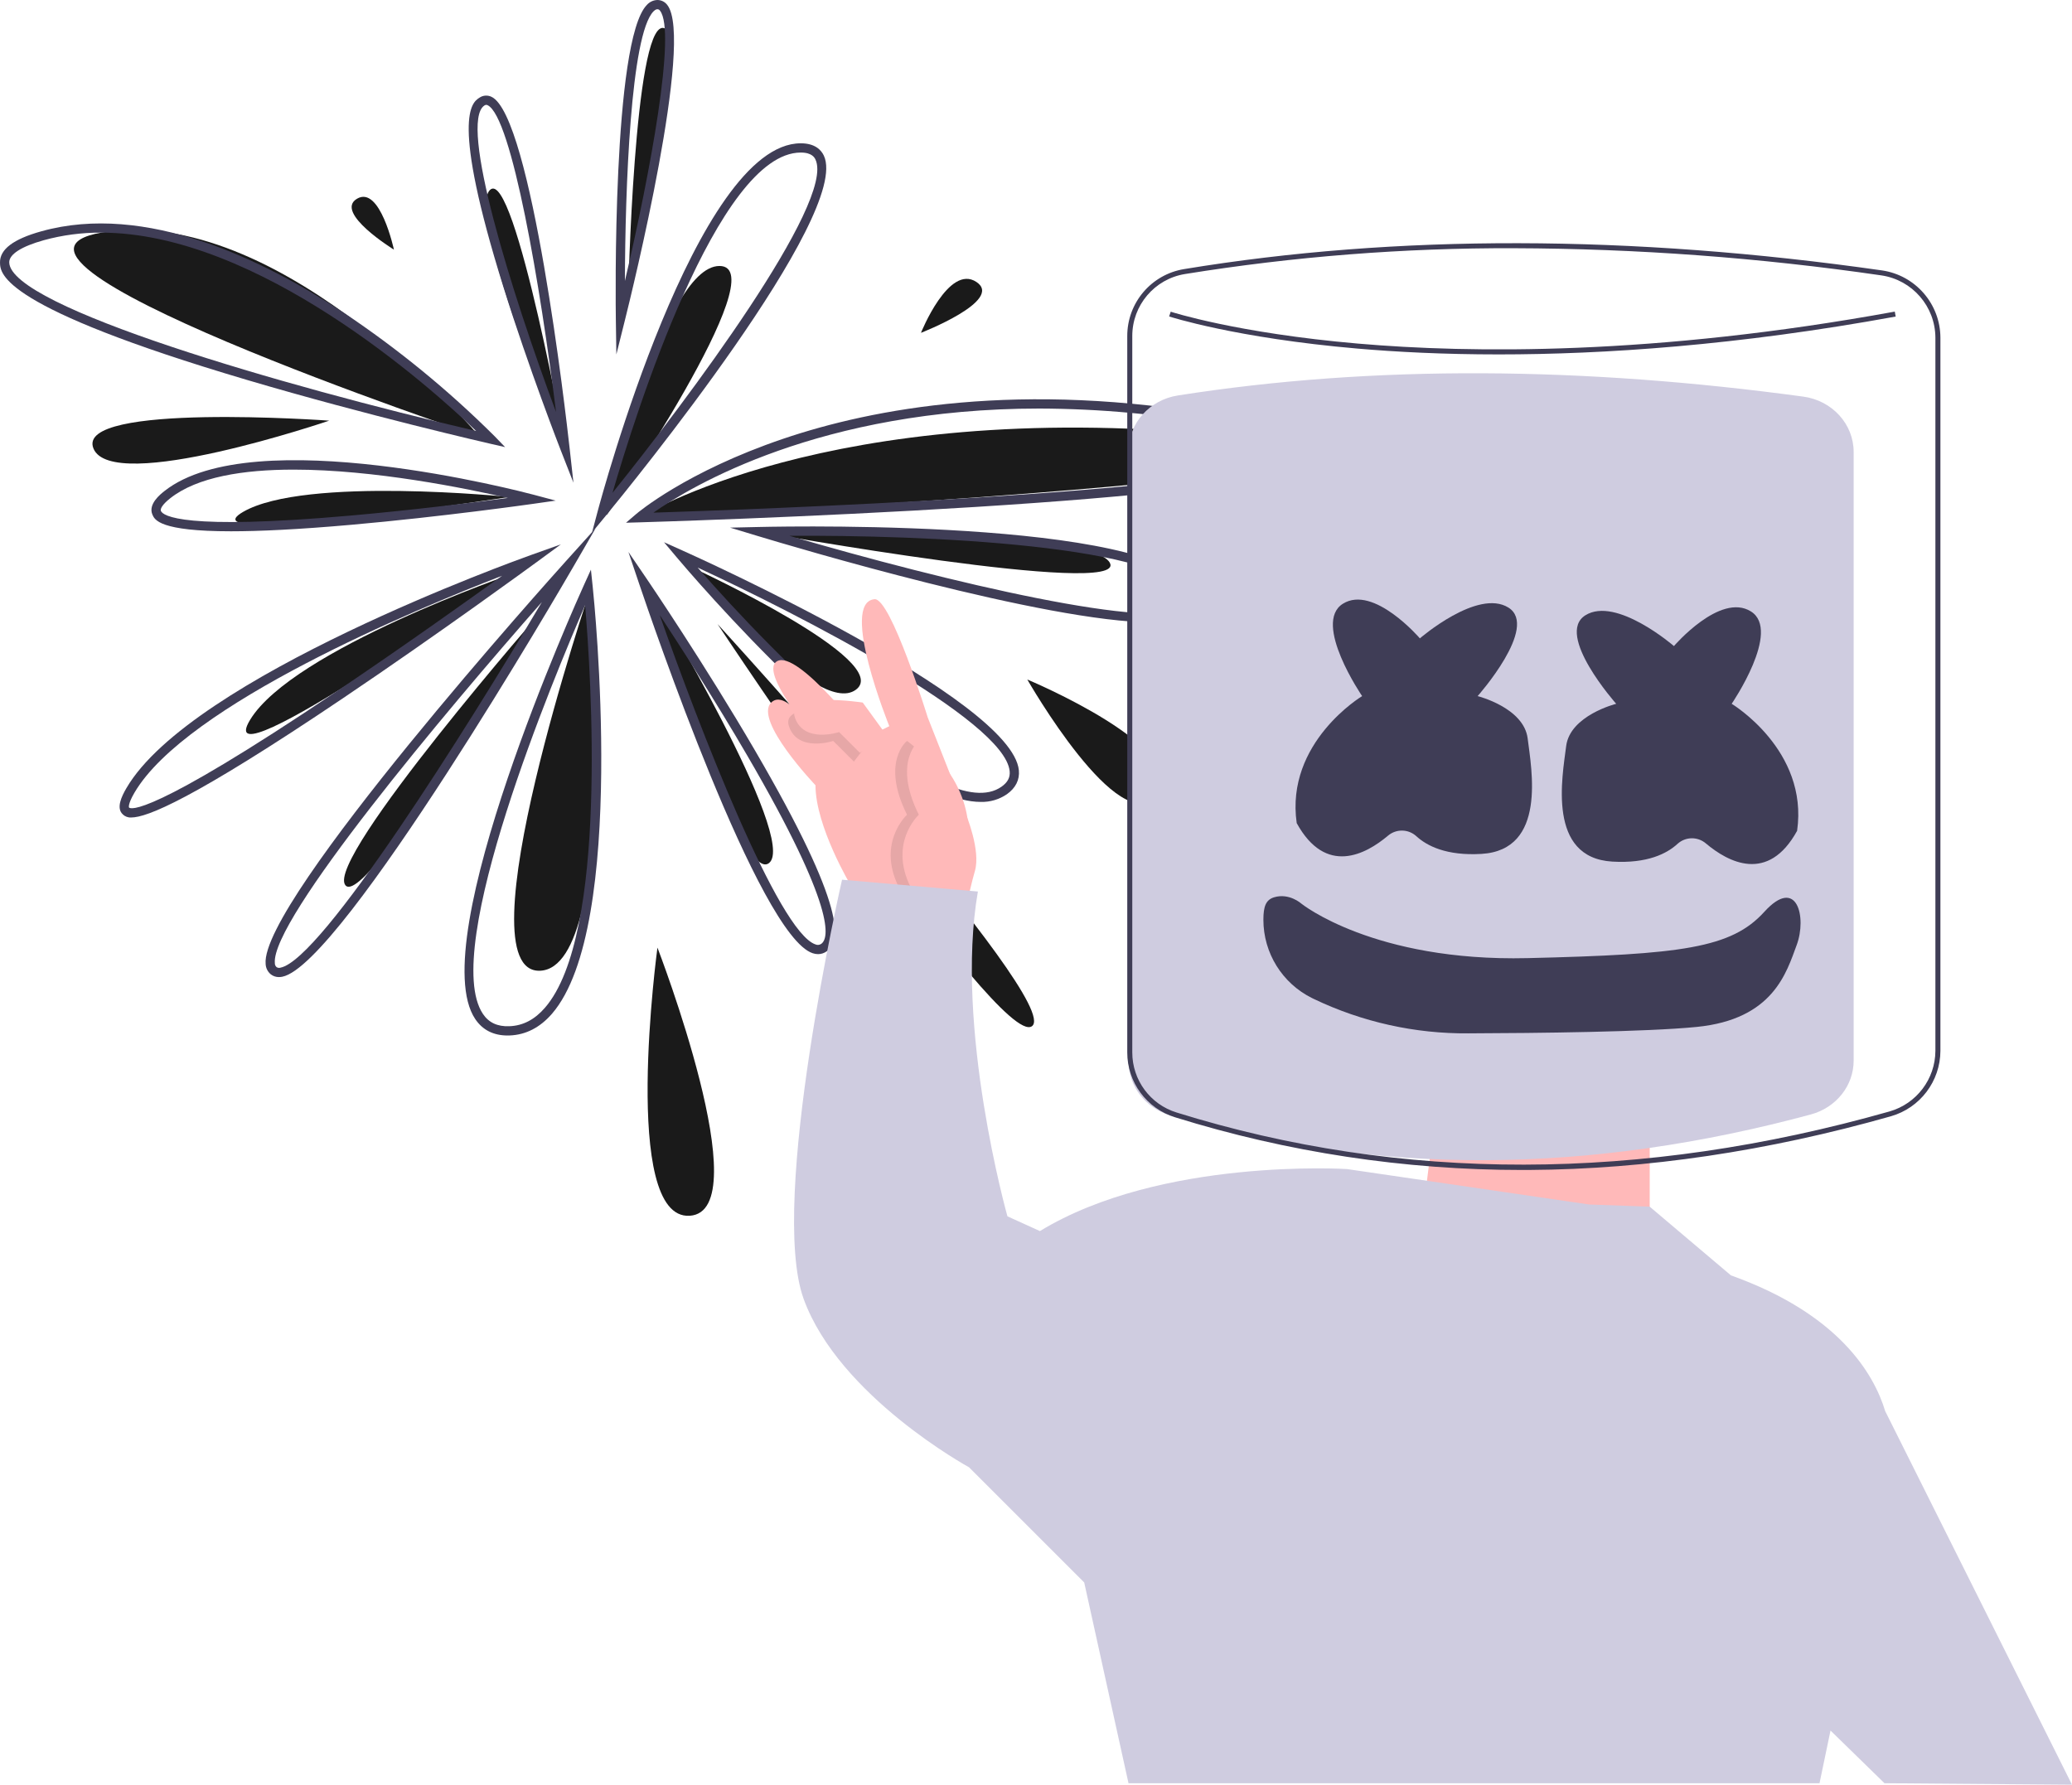
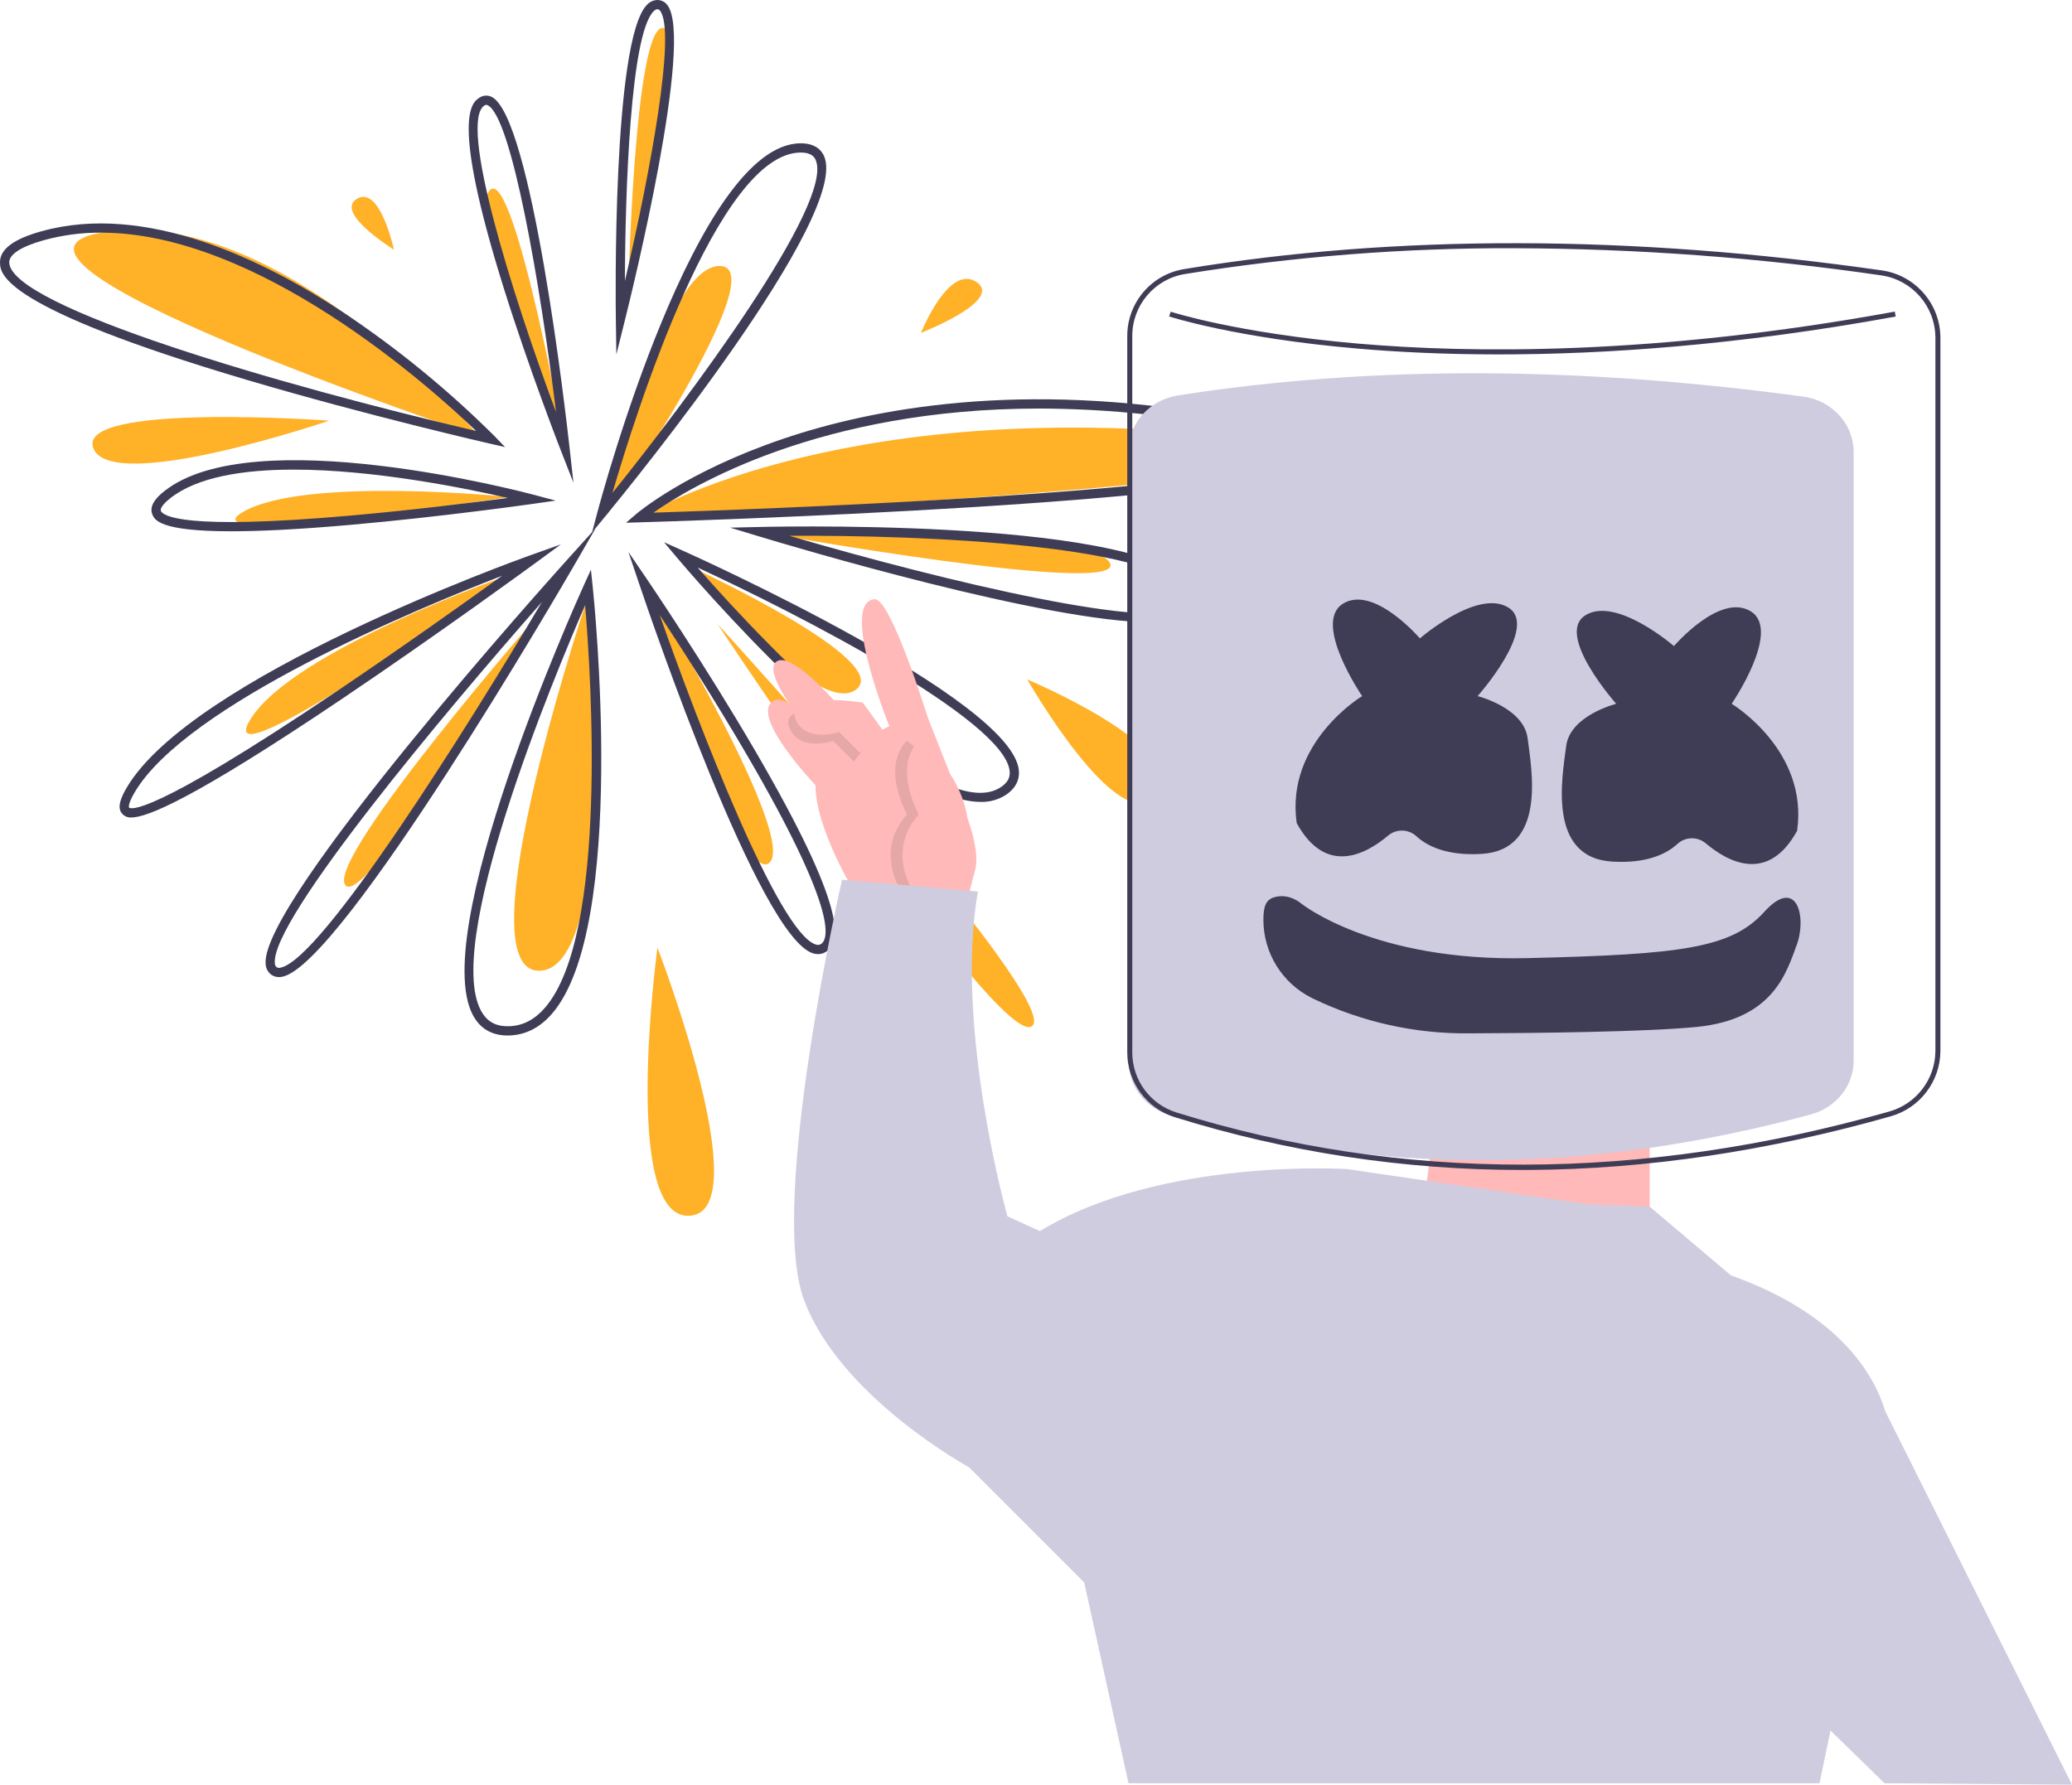
<svg xmlns="http://www.w3.org/2000/svg" data-name="Layer 1" width="885.587" height="762.892" viewBox="0 0 885.587 762.892">
-   <path d="M376.948,313.578S282.232,346.2,264.068,376.313,376.948,313.578,376.948,313.578Z" transform="translate(-157.2063 -68.55376)" fill="#1a1a1a" />
+   <path d="M376.948,313.578S282.232,346.2,264.068,376.313,376.948,313.578,376.948,313.578Z" transform="translate(-157.2063 -68.55376)" fill="#ffb127" />
  <path d="M213.297,417.997a4.615,4.615,0,0,1-3.593-1.326c-2.947-2.654-.538-7.672,1.528-11.217,27.71-47.501,167.04-97.558,172.956-99.666l12.742-4.538-10.91,7.993c-.403.296-40.936,29.965-82.43,57.917C239.079,410.618,219.927,417.997,213.297,417.997Zm158.508-103.33c-36.585,14.161-135.179,55.096-157.158,92.778-2.927,5.017-2.308,6.277-2.3,6.288.592.639,8.08,4.649,88.551-49.525C328.951,345.323,356.626,325.602,371.805,314.667Z" transform="translate(-157.2063 -68.55376)" fill="#3f3d56" />
-   <path d="M374.895,280.994s-87.284-8.972-113.763,6.36S374.895,280.994,374.895,280.994Z" transform="translate(-157.2063 -68.55376)" fill="#1a1a1a" />
+   <path d="M374.895,280.994s-87.284-8.972-113.763,6.36S374.895,280.994,374.895,280.994Z" transform="translate(-157.2063 -68.55376)" fill="#ffb127" />
  <path d="M255.955,295.659c-30.553,0-32.65-4.898-33.611-7.137-1.92-4.481,3.423-8.7,5.179-10.086,37.886-29.912,152.959.316,157.839,1.617l9.359,2.496-9.589,1.369c-.386.055-38.941,5.539-77.849,8.972C284.591,294.892,268.044,295.659,255.955,295.659ZM282.729,269.3c-21.52,0-41.207,3.117-52.756,12.236-3.485,2.751-4.35,4.607-3.996,5.427.886,2.065,9.34,8.309,80.958,1.99,26.688-2.355,53.207-5.677,67.292-7.54C356.181,277.259,317.114,269.3,282.729,269.3Z" transform="translate(-157.2063 -68.55376)" fill="#3f3d56" />
-   <path d="M399.874,265.621s-43.904-105.418-33.266-115.853S399.874,265.621,399.874,265.621Z" transform="translate(-157.2063 -68.55376)" fill="#1a1a1a" />
+   <path d="M399.874,265.621s-43.904-105.418-33.266-115.853S399.874,265.621,399.874,265.621Z" transform="translate(-157.2063 -68.55376)" fill="#ffb127" />
  <path d="M402.302,274.894l-5.459-13.949c-.133-.342-13.49-34.558-24.497-69.784-22.672-72.549-13.379-78.744-10.326-80.78a5.14,5.14,0,0,1,5.247-.443c17.124,7.979,31.768,135.549,33.382,150.069Zm-37.276-161.521a1.466,1.466,0,0,0-.814.296c-10.91,7.274,11.208,78.888,30.651,131.011-6.669-53.746-18.95-126.353-29.266-131.161A1.342,1.342,0,0,0,365.026,113.374Z" transform="translate(-157.2063 -68.55376)" fill="#3f3d56" />
-   <path d="M416.468,288.803s23.564-106.554,48.251-106.554S416.468,288.803,416.468,288.803Z" transform="translate(-157.2063 -68.55376)" fill="#1a1a1a" />
+   <path d="M416.468,288.803s23.564-106.554,48.251-106.554S416.468,288.803,416.468,288.803Z" transform="translate(-157.2063 -68.55376)" fill="#ffb127" />
  <path d="M410.251,296.156l2.331-8.773c1.712-6.434,42.399-157.573,86.878-157.573,6.098,0,8.728,2.861,9.863,5.26,11.86,25.118-82.506,140.95-93.304,154.075ZM499.46,133.762c-35.502,0-70.793,112.209-80.47,145.466C450.832,239.666,514.299,154.868,505.749,136.758,505.398,136.017,504.334,133.762,499.46,133.762Z" transform="translate(-157.2063 -68.55376)" fill="#3f3d56" />
-   <path d="M430.3,289.866s81.016-51.196,247-35.568S430.3,289.866,430.3,289.866Z" transform="translate(-157.2063 -68.55376)" fill="#1a1a1a" />
+   <path d="M430.3,289.866s81.016-51.196,247-35.568S430.3,289.866,430.3,289.866Z" transform="translate(-157.2063 -68.55376)" fill="#ffb127" />
  <path d="M424.773,292.001l4.241-3.636c.859-.736,21.512-18.194,62.894-32.234,38.08-12.922,101.559-25.095,187.714-9.707,36.4,6.5,41.126,11.344,40.809,15.609-.313,4.214-1.046,14.085-146.479,23.235-71.068,4.471-142.88,6.551-143.598,6.572Zm176.659-48.811c-93.582,0-148.908,33.251-164.95,44.508,18.99-.608,78.369-2.67,137.232-6.374,135.14-8.503,142.644-17.804,142.776-19.582.015-.19-.085-4.734-37.561-11.427A440.497,440.497,0,0,0,601.432,243.19Z" transform="translate(-157.2063 -68.55376)" fill="#3f3d56" />
-   <path d="M481.676,295.87S623.587,293.976,631.56,309.129,481.676,295.87,481.676,295.87Z" transform="translate(-157.2063 -68.55376)" fill="#1a1a1a" />
+   <path d="M481.676,295.87S623.587,293.976,631.56,309.129,481.676,295.87,481.676,295.87Z" transform="translate(-157.2063 -68.55376)" fill="#ffb127" />
  <path d="M649.733,334.59c-45.297,0-154.178-32.526-168.63-36.905l-11.842-3.588,12.371-.278c18.153-.406,177.641-3.06,187.674,29.05,1.189,3.803-.189,6.244-1.555,7.621C664.894,333.37,658.505,334.59,649.733,334.59ZM494.62,297.589c66.565,19.509,158.993,41.552,170.324,30.118.614-.619,1.235-1.595.59-3.66C658.407,301.236,549.63,297.216,494.62,297.589Z" transform="translate(-157.2063 -68.55376)" fill="#3f3d56" />
-   <path d="M454.012,311.602s85.715,39.618,68.966,51.808S454.012,311.602,454.012,311.602Z" transform="translate(-157.2063 -68.55376)" fill="#1a1a1a" />
+   <path d="M454.012,311.602s85.715,39.618,68.966,51.808S454.012,311.602,454.012,311.602Z" transform="translate(-157.2063 -68.55376)" fill="#ffb127" />
  <path d="M576.385,411.343c-41.463,0-125.887-99.73-129.814-104.397l-5.558-6.606,7.879,3.531c5.749,2.577,140.829,63.466,143.785,93.964.392,4.045-1.384,7.582-5.133,10.229A18.882,18.882,0,0,1,576.385,411.343ZM455.415,311.189c32.6,37.402,105.133,111.099,129.849,93.647,2.632-1.857,3.738-3.961,3.481-6.62C586.618,376.288,498.347,331.072,455.415,311.189Z" transform="translate(-157.2063 -68.55376)" fill="#3f3d56" />
-   <path d="M596.284,359.026s71.136,29.64,55.328,49.4S596.284,359.026,596.284,359.026Z" transform="translate(-157.2063 -68.55376)" fill="#1a1a1a" />
-   <path d="M463.892,335.314S612.092,497.346,598.26,507.226,463.892,335.314,463.892,335.314Z" transform="translate(-157.2063 -68.55376)" fill="#1a1a1a" />
-   <path d="M436.228,323.458S498.624,427.378,485.89,437.481,436.228,323.458,436.228,323.458Z" transform="translate(-157.2063 -68.55376)" fill="#1a1a1a" />
+   <path d="M596.284,359.026s71.136,29.64,55.328,49.4S596.284,359.026,596.284,359.026Z" transform="translate(-157.2063 -68.55376)" fill="#ffb127" />
+   <path d="M463.892,335.314S612.092,497.346,598.26,507.226,463.892,335.314,463.892,335.314Z" transform="translate(-157.2063 -68.55376)" fill="#ffb127" />
+   <path d="M436.228,323.458S498.624,427.378,485.89,437.481,436.228,323.458,436.228,323.458Z" transform="translate(-157.2063 -68.55376)" fill="#ffb127" />
  <path d="M506.853,476.409a7.308,7.308,0,0,1-2.289-.384c-22.875-7.514-68.979-142.497-74.16-157.864l-4.608-13.666,8.114,11.924c.241.356,24.494,36.052,46.015,72.982,39.786,68.269,36.488,81.694,30.547,85.853A6.221,6.221,0,0,1,506.853,476.409Zm-67.678-144.954c16.817,47.739,50.674,135.577,66.622,140.817a2.505,2.505,0,0,0,2.41-.257c3.265-2.285,6.713-14.715-31.687-80.61C462.896,368.027,448.169,345.137,439.175,331.454Z" transform="translate(-157.2063 -68.55376)" fill="#3f3d56" />
-   <path d="M409.831,319.506S353.674,485.209,388.134,483.501,409.831,319.506,409.831,319.506Z" transform="translate(-157.2063 -68.55376)" fill="#1a1a1a" />
+   <path d="M409.831,319.506S353.674,485.209,388.134,483.501,409.831,319.506,409.831,319.506Z" transform="translate(-157.2063 -68.55376)" fill="#ffb127" />
  <path d="M374.156,511.193c-6.048,0-10.698-2.364-13.832-7.034-22.232-33.135,43.626-179.265,46.44-185.47l3.005-6.622.76,7.231c.623,5.917,14.886,145.366-17.423,182.62-5.108,5.887-11.184,9.002-18.06,9.257C374.746,511.188,374.449,511.193,374.156,511.193Zm33.137-183.908c-13.02,29.937-62.072,147.271-43.686,174.672,2.505,3.736,6.198,5.467,11.293,5.27,5.82-.216,10.799-2.8,15.221-7.898C417.128,468.188,409.832,357.374,407.292,327.285Z" transform="translate(-157.2063 -68.55376)" fill="#3f3d56" />
-   <path d="M390.435,327.743S296.17,435.558,304.797,446.913,390.435,327.743,390.435,327.743Z" transform="translate(-157.2063 -68.55376)" fill="#1a1a1a" />
+   <path d="M390.435,327.743S296.17,435.558,304.797,446.913,390.435,327.743,390.435,327.743Z" transform="translate(-157.2063 -68.55376)" fill="#ffb127" />
  <path d="M276.438,486.217a5.521,5.521,0,0,1-3.456-1.144,6.086,6.086,0,0,1-2.242-4.492c-2.368-26.784,123.11-166.35,128.452-172.278l12.632-14.015L402.37,310.616c-4.029,6.958-98.958,170.476-124.521,175.459A7.39,7.39,0,0,1,276.438,486.217Zm112.36-160.291C347.225,373.143,273.032,461.639,274.676,480.233a2.163,2.163,0,0,0,.733,1.721,1.924,1.924,0,0,0,1.683.241C294.759,478.753,356.472,380.33,388.798,325.927Z" transform="translate(-157.2063 -68.55376)" fill="#3f3d56" />
-   <path d="M362.142,255.143s-82.183-97.076-158.179-87.668S362.142,255.143,362.142,255.143Z" transform="translate(-157.2063 -68.55376)" fill="#1a1a1a" />
+   <path d="M362.142,255.143s-82.183-97.076-158.179-87.668S362.142,255.143,362.142,255.143Z" transform="translate(-157.2063 -68.55376)" fill="#ffb127" />
  <path d="M373.096,259.679l-6.468-1.478c-.519-.119-52.461-12.032-103.813-27.229-105.156-31.119-105.496-45.429-105.606-50.13-.135-5.673,5.64-10.061,17.657-13.415,44.593-12.447,94.945,12.071,129.32,34.837a429.998,429.998,0,0,1,64.305,52.639Zm-172.711-91.679a90.663,90.663,0,0,0-24.459,3.233c-9.606,2.68-14.849,6.059-14.768,9.514.45,18.972,117.068,52.802,199.539,72.028C341.202,234.074,267.548,168,200.385,168Z" transform="translate(-157.2063 -68.55376)" fill="#3f3d56" />
-   <path d="M297.908,248.37s-108.68-7.904-100.776,11.856S297.908,248.37,297.908,248.37Z" transform="translate(-157.2063 -68.55376)" fill="#1a1a1a" />
-   <path d="M325.572,175.258s-5.928-27.664-15.808-21.736S325.572,175.258,325.572,175.258Z" transform="translate(-157.2063 -68.55376)" fill="#1a1a1a" />
-   <path d="M425.688,194.832S452.803,80.893,440.514,80.475,425.688,194.832,425.688,194.832Z" transform="translate(-157.2063 -68.55376)" fill="#1a1a1a" />
+   <path d="M297.908,248.37s-108.68-7.904-100.776,11.856S297.908,248.37,297.908,248.37Z" transform="translate(-157.2063 -68.55376)" fill="#ffb127" />
+   <path d="M325.572,175.258s-5.928-27.664-15.808-21.736S325.572,175.258,325.572,175.258Z" transform="translate(-157.2063 -68.55376)" fill="#ffb127" />
+   <path d="M425.688,194.832S452.803,80.893,440.514,80.475,425.688,194.832,425.688,194.832Z" transform="translate(-157.2063 -68.55376)" fill="#ffb127" />
  <path d="M420.642,220.058,420.42,204.927c-.071-4.86-1.578-119.207,13.288-134.296a6.239,6.239,0,0,1,4.496-2.077,5.26,5.26,0,0,1,4.234,2.168c11.439,14.652-15.065,122.416-18.126,134.656ZM438.204,72.506c-.197,0-.795,0-1.681.899-9.818,9.965-12.097,76.256-12.23,115.243,10.883-46.455,21.975-106.6,15.03-115.494A1.333,1.333,0,0,0,438.204,72.506Z" transform="translate(-157.2063 -68.55376)" fill="#3f3d56" />
-   <path d="M550.836,210.826s11.856-29.64,23.712-21.736S550.836,210.826,550.836,210.826Z" transform="translate(-157.2063 -68.55376)" fill="#1a1a1a" />
-   <path d="M438.204,473.634S422.396,590.218,452.036,588.242,438.204,473.634,438.204,473.634Z" transform="translate(-157.2063 -68.55376)" fill="#1a1a1a" />
+   <path d="M550.836,210.826s11.856-29.64,23.712-21.736S550.836,210.826,550.836,210.826Z" transform="translate(-157.2063 -68.55376)" fill="#ffb127" />
+   <path d="M438.204,473.634S422.396,590.218,452.036,588.242,438.204,473.634,438.204,473.634Z" transform="translate(-157.2063 -68.55376)" fill="#ffb127" />
  <path d="M520.894,447.121S505.748,421.878,505.748,404.208c0,0-26.505-27.767-18.932-35.34s23.981,21.457,23.981,21.457S480.505,356.246,489.34,351.197s37.865,32.816,37.865,32.816l10.097-5.049s-21.447-52.897-6.311-54.273c6.942-.631,22.719,50.486,22.719,50.486l16.408,41.651s6.311,15.146,3.786,23.981a166.569,166.569,0,0,0-3.786,16.408Z" transform="translate(-157.2063 -68.55376)" fill="#ffb9b9" />
  <path d="M560.021,453.432s8.835-13.884,5.638-35.083-20.783-33.073-20.783-33.073-11.359,8.835,0,31.554c0,0-13.884,12.622-2.524,32.816" transform="translate(-157.2063 -68.55376)" opacity="0.1" />
  <path d="M565.069,453.432s8.835-13.884,5.638-35.083-20.783-33.073-20.783-33.073-11.359,8.835,0,31.554c0,0-13.884,12.622-2.524,32.816" transform="translate(-157.2063 -68.55376)" fill="#ffb9b9" />
  <path d="M530.36,383.382,523.418,372.654s-32.816-5.049-29.029,6.311,18.932,6.311,18.932,6.311l8.835,8.835Z" transform="translate(-157.2063 -68.55376)" opacity="0.1" />
  <path d="M536.04,382.751l-10.097-13.884s-32.816-5.049-29.029,6.311,18.932,6.311,18.932,6.311l8.835,8.835Z" transform="translate(-157.2063 -68.55376)" fill="#ffb9b9" />
  <polygon points="612.963 480.17 606.652 530.656 705.1 536.967 705.1 476.384 612.963 480.17" fill="#ffb9b9" />
  <path d="M1042.794,831.446,962.955,671.77c-4.77-15.794-19.664-41.517-65.94-58.045L862.306,584.363l-25.874-.929L732.935,568.288s-79.516-5.049-131.264,26.505L587.788,588.482s-22.719-80.778-12.622-138.837l-58.059-5.049s-31.554,137.575-16.408,179.226,70.681,71.943,70.681,71.943l49.224,49.224,18.932,85.826H934.88l4.7-22.519,23.068,22.519Z" transform="translate(-157.2063 -68.55376)" fill="#cfcce0" />
  <path d="M931.166,544.944c-92.988,25.11-184.381,26.885-273.844.387-10.516-3.115-17.706-12.348-17.706-22.828V261.167c0-11.693,8.898-21.668,21.023-23.57,84.393-13.235,173.797-12.21,267.305.494,12.355,1.679,21.527,11.768,21.527,23.644V521.95C949.471,532.65,941.983,542.023,931.166,544.944Z" transform="translate(-157.2063 -68.55376)" fill="#cfcce0" />
  <path d="M739.396,366.112s-21.388-31.259-8.226-39.485,32.904,14.807,32.904,14.807,24.678-21.388,37.84-13.162-13.162,37.84-13.162,37.84,19.742,4.936,21.388,18.097,8.226,47.711-19.742,49.356c-14.983.881-23.356-3.431-27.901-7.625a9.169,9.169,0,0,0-12.077-.143c-9.484,7.99-26.565,17.201-38.992-5.393C706.492,385.855,739.396,366.112,739.396,366.112Z" transform="translate(-157.2063 -68.55376)" fill="#3f3d56" />
  <path d="M897.336,369.403s21.388-31.259,8.226-39.485-32.904,14.807-32.904,14.807-24.678-21.388-37.84-13.162,13.162,37.84,13.162,37.84-19.742,4.936-21.388,18.097-8.226,47.711,19.742,49.356c14.983.881,23.356-3.431,27.901-7.625a9.169,9.169,0,0,1,12.077-.143c9.484,7.99,26.565,17.201,38.992-5.393C930.24,389.145,897.336,369.403,897.336,369.403Z" transform="translate(-157.2063 -68.55376)" fill="#3f3d56" />
  <path d="M713.431,454.835s30.862,24.847,96.672,23.281,87.092-4.253,101.159-19.764,18.236,2.404,13.868,14.147-9.978,31.783-42.763,35.032c-21.583,2.138-68.233,2.645-97.59,2.742a150.031,150.031,0,0,1-65.967-14.675q-.408-.198-.814-.398a37.348,37.348,0,0,1-20.809-33.474c.003-5.534.977-8.525,4.579-9.615C708.26,450.146,713.431,454.835,713.431,454.835Z" transform="translate(-157.2063 -68.55376)" fill="#3f3d56" />
  <path d="M807.837,568.673A498.469,498.469,0,0,1,659.496,546.17a28.978,28.978,0,0,1-20.491-27.768V212.246a28.957,28.957,0,0,1,24.333-28.671c90.637-14.939,190.999-14.745,298.296.576a29.181,29.181,0,0,1,24.918,28.761V517.755a29.214,29.214,0,0,1-21.185,27.97C912.825,560.636,860.881,568.354,810.977,568.664,809.934,568.67,808.881,568.673,807.837,568.673Zm-3.497-394.015a865.242,865.242,0,0,0-140.653,11.033,26.819,26.819,0,0,0-22.537,26.554V518.402A26.84,26.84,0,0,0,660.134,544.121c95.892,29.851,198.389,29.696,304.647-.46l.293,1.032-.293-1.032a27.06,27.06,0,0,0,19.627-25.907V212.911a27.025,27.025,0,0,0-23.076-26.637A1112.345,1112.345,0,0,0,804.34,174.658Z" transform="translate(-157.2063 -68.55376)" fill="#3f3d56" />
  <path d="M797.75,220.052c-23.634,0-43.859-1.06-60.419-2.497-52.083-4.517-80.149-13.635-80.427-13.726l.673-2.037c.276.091,28.172,9.145,80.04,13.635,47.872,4.146,126.54,5.138,229.435-13.672l.385,2.111C899.838,216.223,842.652,220.052,797.75,220.052Z" transform="translate(-157.2063 -68.55376)" fill="#3f3d56" />
</svg>
